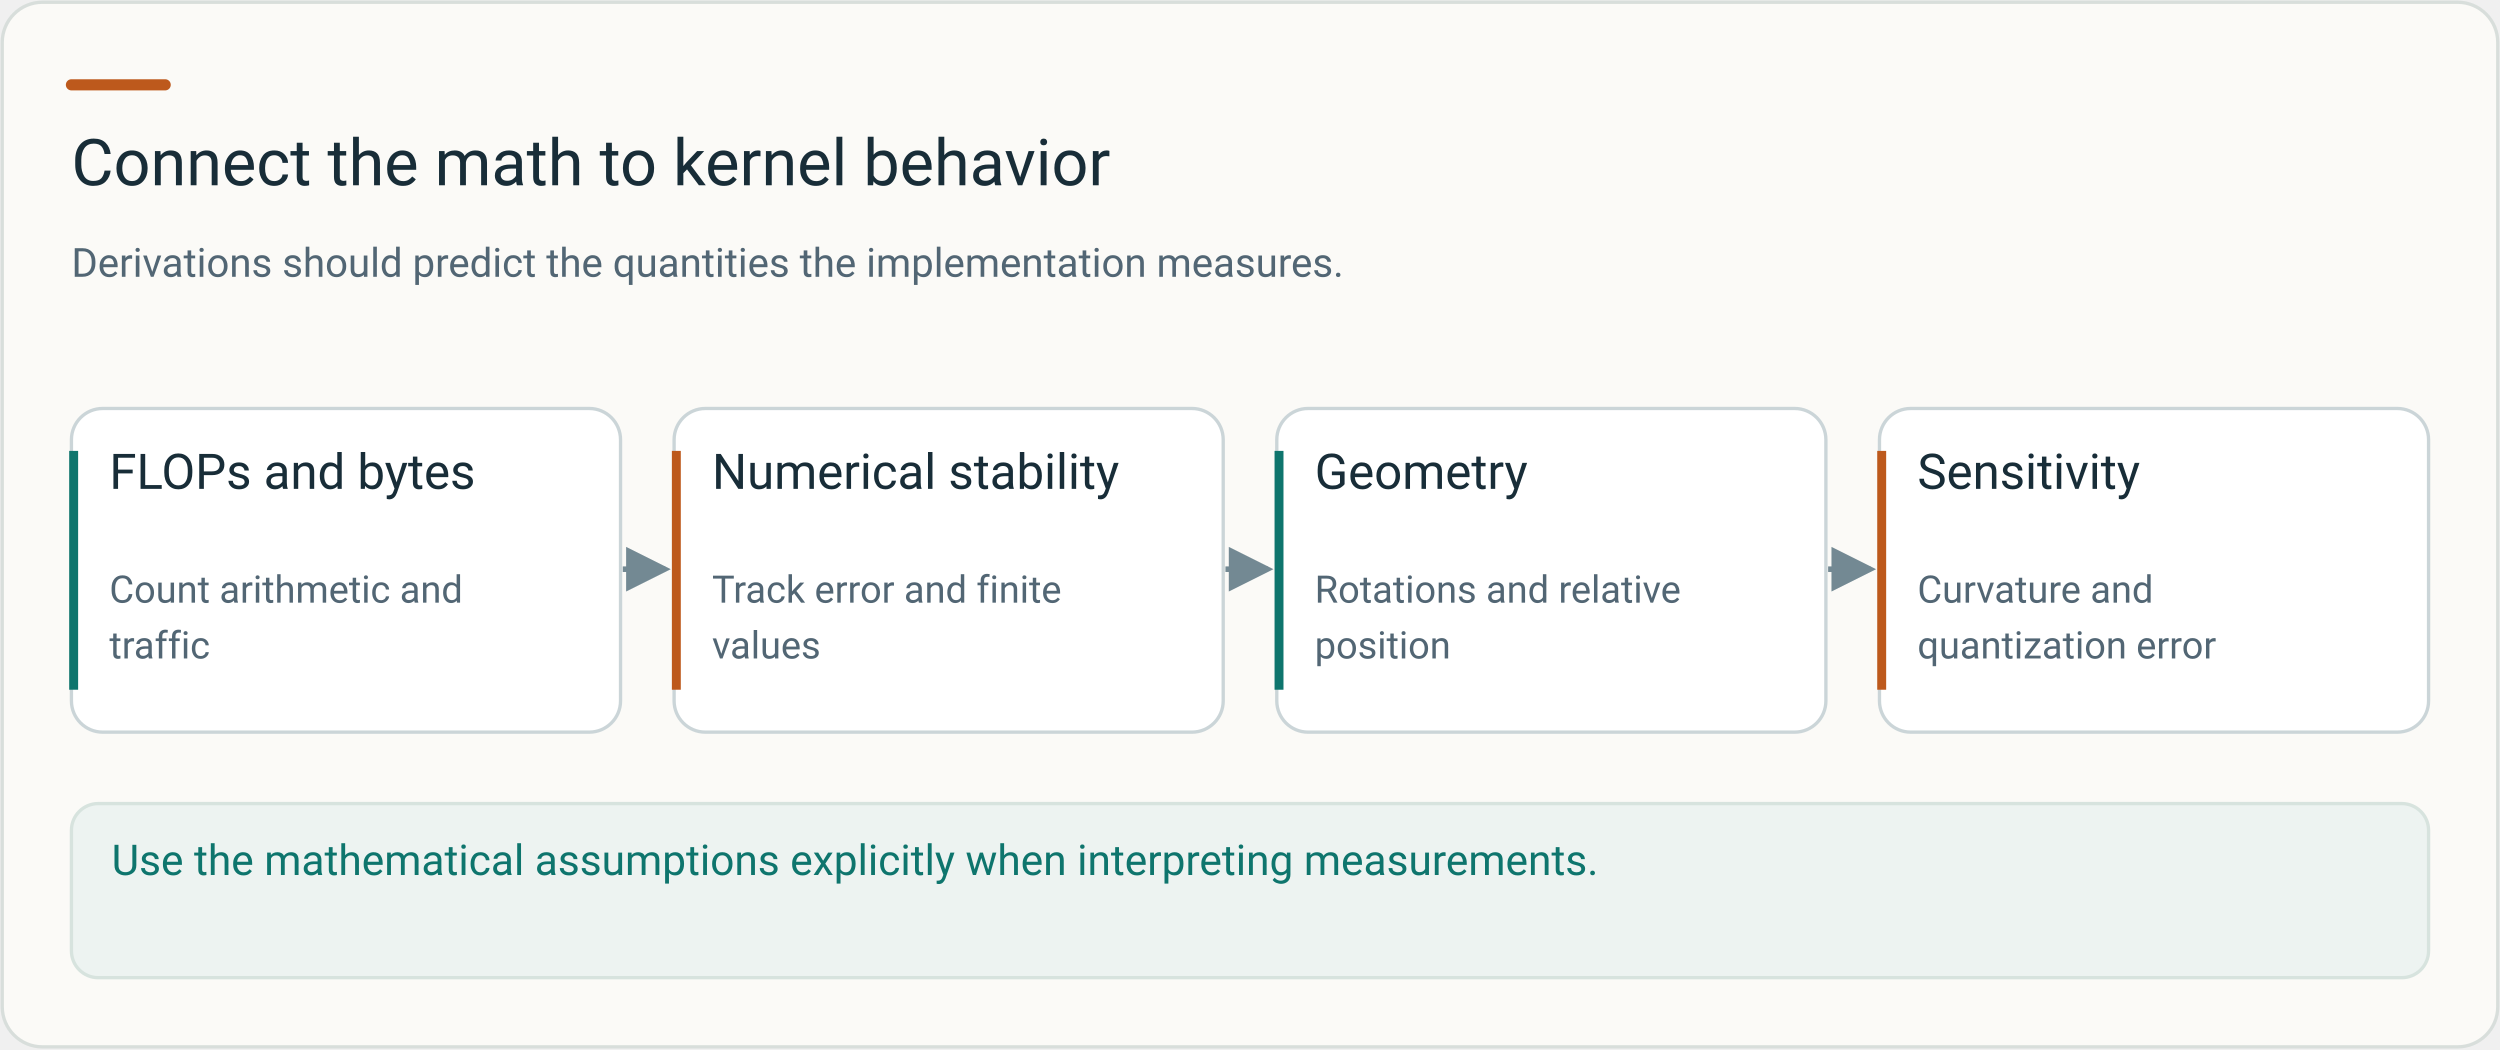
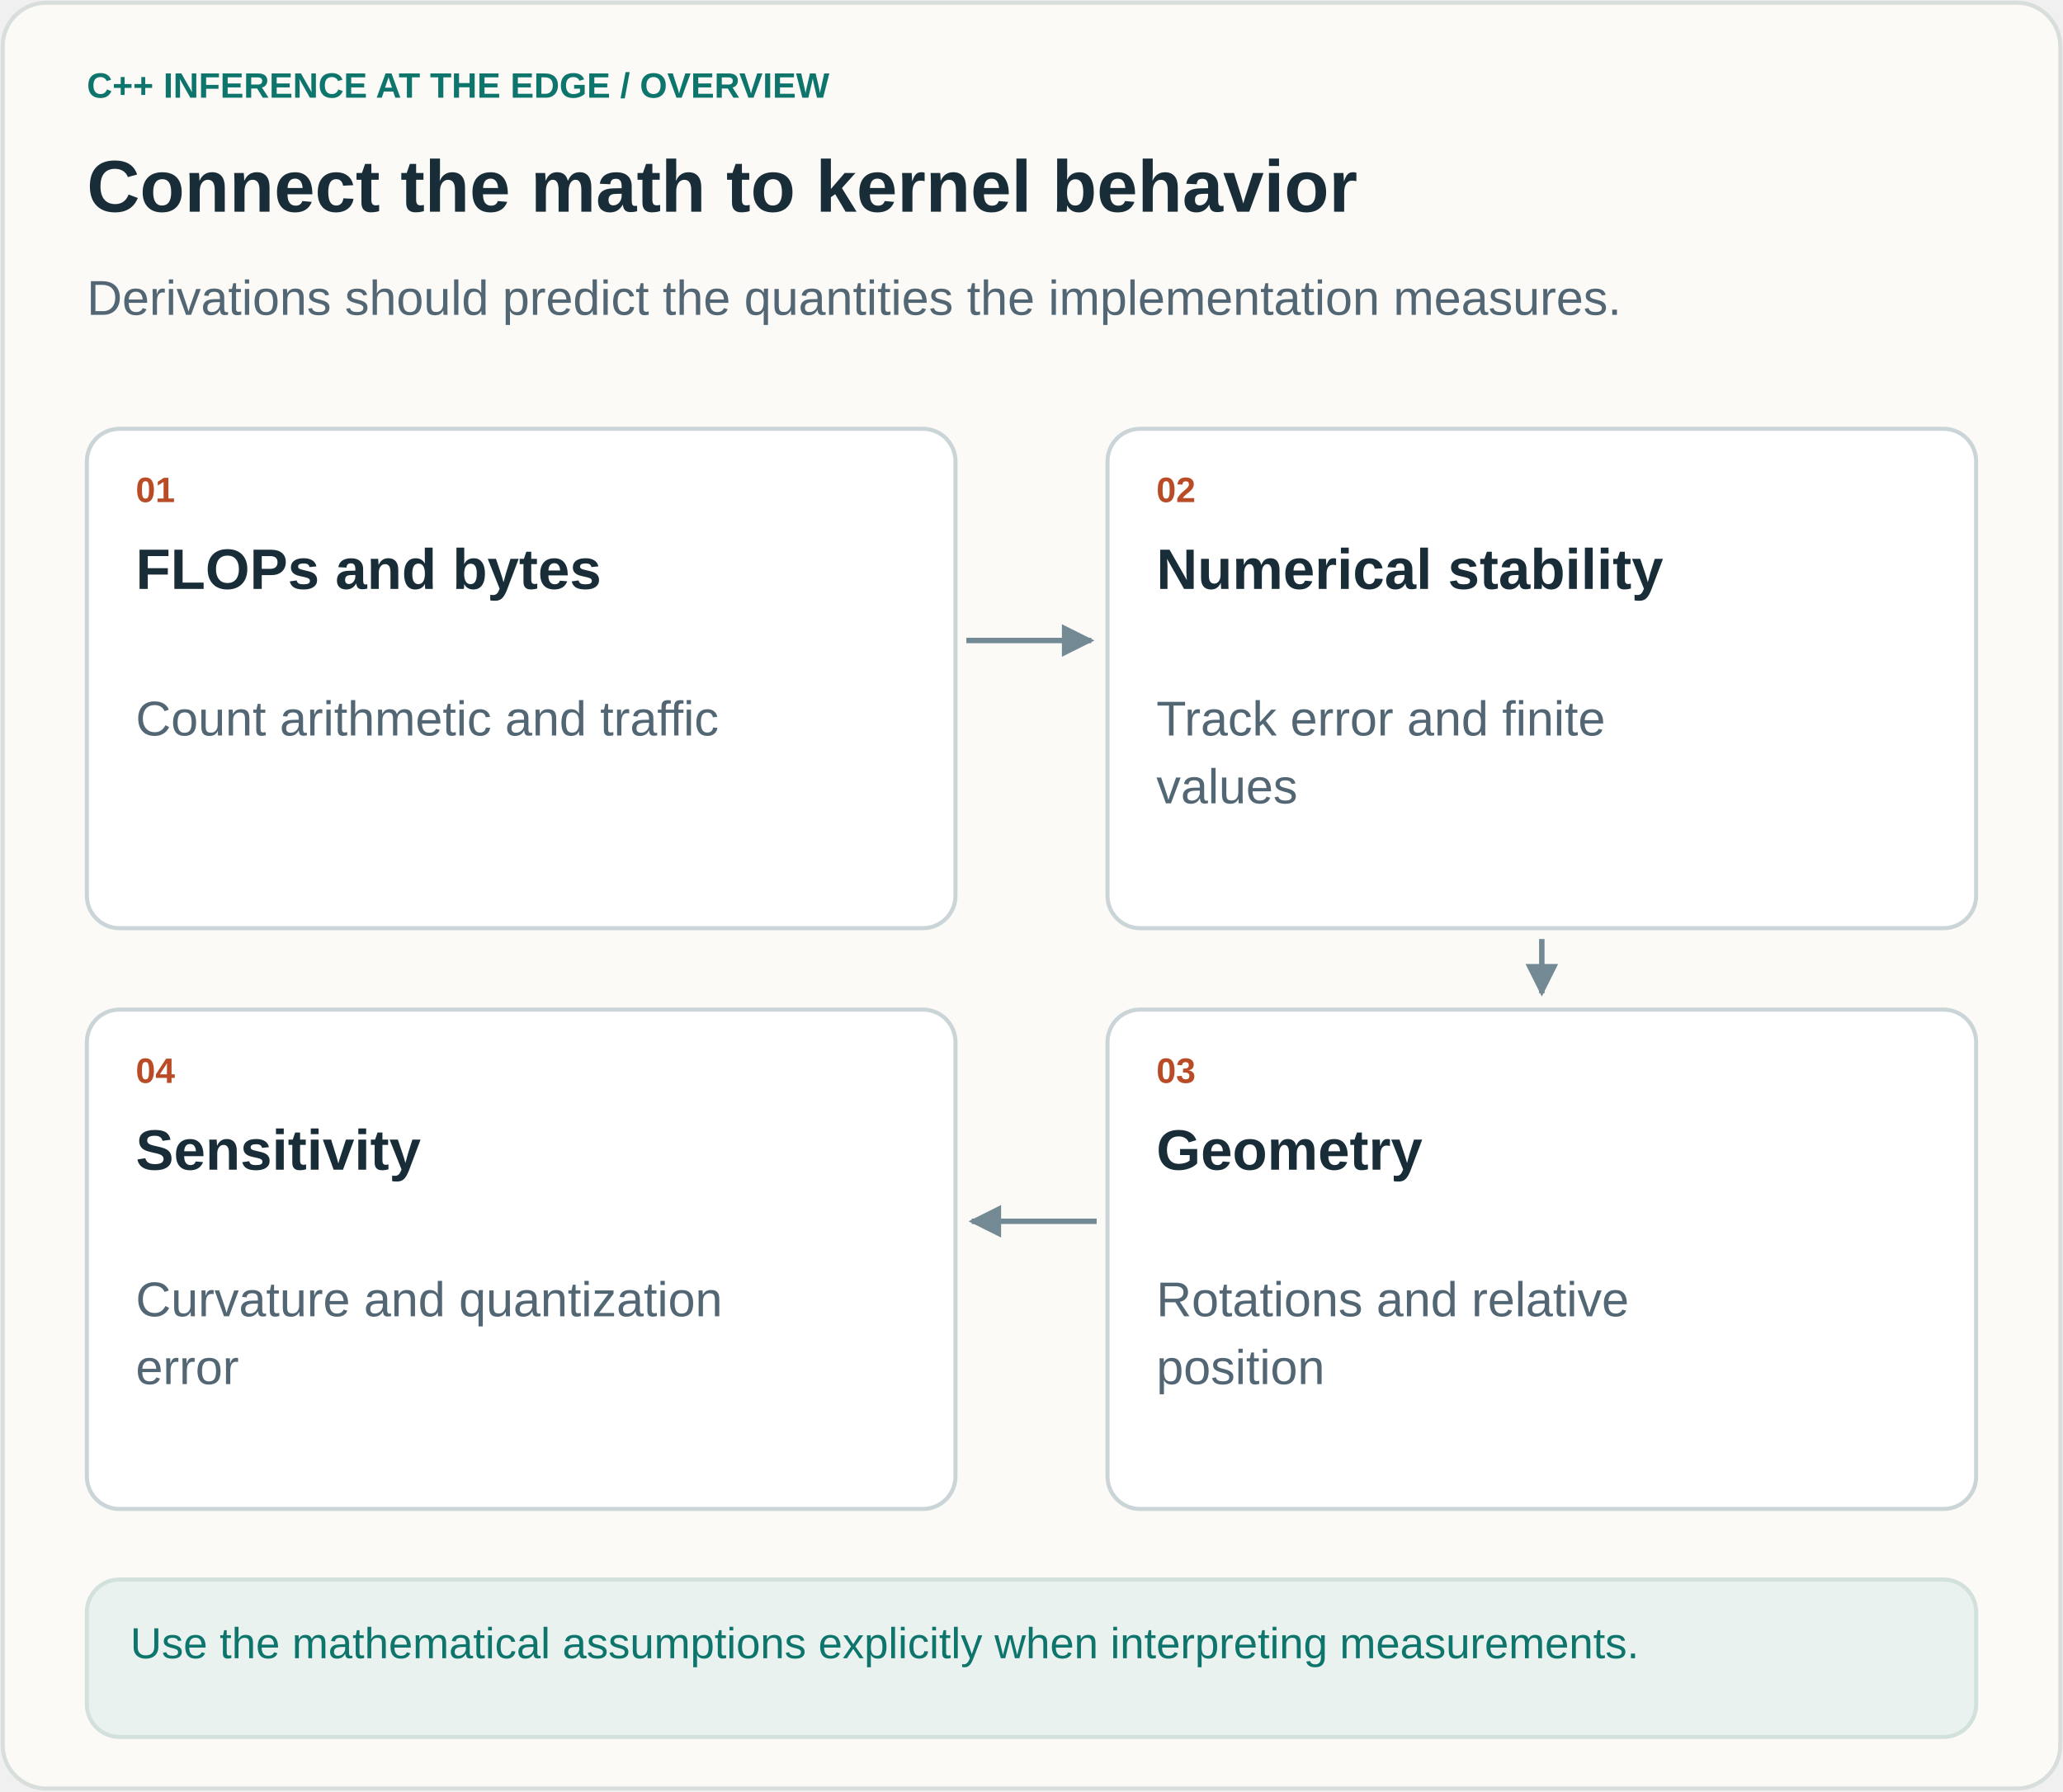
- <svg xmlns="http://www.w3.org/2000/svg" viewBox="0 0 1120 470" role="img" aria-labelledby="title desc">
+ <svg xmlns="http://www.w3.org/2000/svg" width="760" height="660" viewBox="0 0 760 660" role="img" aria-labelledby="title desc">
  <defs>
-     <marker id="arrow" markerWidth="8" markerHeight="8" refX="7" refY="4" orient="auto">
-       <path d="M0 0 L8 4 L0 8 Z" fill="#738993" />
+     <marker id="arrow" viewBox="0 0 10 10" refX="9" refY="5" markerWidth="6" markerHeight="6" orient="auto-start-reverse">
+       <path d="M0 0 L10 5 L0 10 Z" fill="#738993" />
    </marker>
  </defs>
-   <g font-family="Roboto, Arial, sans-serif">
-     <rect x="1" y="1" width="1118" height="468" rx="18" fill="#fbfaf7" stroke="#d8dedb" stroke-width="1.5" />
-     <path d="M32 38 H74" stroke="#bd591c" stroke-width="5" stroke-linecap="round" />
-     <text x="32" y="83" font-size="29" fill="#182d38" font-weight="400">Connect the math to kernel behavior</text>
-     <text x="32" y="124" font-size="18" fill="#526674" font-weight="400">Derivations should predict the quantities the implementation measures.</text>
-     <rect x="32" y="183" width="246" height="145" rx="14" fill="#fff" stroke="#cbd5d8" stroke-width="1.5" />
-     <path d="M33 202 V309" stroke="#0e756d" stroke-width="4" />
-     <text x="49" y="219" font-size="22" fill="#182d38" font-weight="400">FLOPs and bytes</text>
-     <text x="49" y="270" font-size="17" fill="#526674" font-weight="400">Count arithmetic and</text>
-     <text x="49" y="295" font-size="17" fill="#526674" font-weight="400">traffic</text>
-     <path d="M279 255 H298" stroke="#738993" stroke-width="2.5" marker-end="url(#arrow)" fill="none" />
-     <rect x="302" y="183" width="246" height="145" rx="14" fill="#fff" stroke="#cbd5d8" stroke-width="1.5" />
-     <path d="M303 202 V309" stroke="#bd591c" stroke-width="4" />
-     <text x="319" y="219" font-size="22" fill="#182d38" font-weight="400">Numerical stability</text>
-     <text x="319" y="270" font-size="17" fill="#526674" font-weight="400">Track error and finite</text>
-     <text x="319" y="295" font-size="17" fill="#526674" font-weight="400">values</text>
-     <path d="M549 255 H568" stroke="#738993" stroke-width="2.5" marker-end="url(#arrow)" fill="none" />
-     <rect x="572" y="183" width="246" height="145" rx="14" fill="#fff" stroke="#cbd5d8" stroke-width="1.5" />
-     <path d="M573 202 V309" stroke="#0e756d" stroke-width="4" />
-     <text x="589" y="219" font-size="22" fill="#182d38" font-weight="400">Geometry</text>
-     <text x="589" y="270" font-size="17" fill="#526674" font-weight="400">Rotations and relative</text>
-     <text x="589" y="295" font-size="17" fill="#526674" font-weight="400">position</text>
-     <path d="M819 255 H838" stroke="#738993" stroke-width="2.5" marker-end="url(#arrow)" fill="none" />
-     <rect x="842" y="183" width="246" height="145" rx="14" fill="#fff" stroke="#cbd5d8" stroke-width="1.5" />
-     <path d="M843 202 V309" stroke="#bd591c" stroke-width="4" />
-     <text x="859" y="219" font-size="22" fill="#182d38" font-weight="400">Sensitivity</text>
-     <text x="859" y="270" font-size="17" fill="#526674" font-weight="400">Curvature and</text>
-     <text x="859" y="295" font-size="17" fill="#526674" font-weight="400">quantization error</text>
-     <rect x="32" y="360" width="1056" height="78" rx="12" fill="#edf3f1" stroke="#d7e3de" stroke-width="1.5" />
-     <text x="50" y="392" font-size="19" fill="#0e756d" font-weight="400">Use the mathematical assumptions explicitly when interpreting measurements.</text>
+   <g font-family="Arial, Helvetica, sans-serif">
+     <rect x="1" y="1" width="758" height="658" rx="16" fill="#fbfaf7" stroke="#d8dedb" stroke-width="1.5" />
+     <text x="32" y="36" font-size="13" fill="#0e756d" font-weight="700" text-anchor="start">C++ INFERENCE AT THE EDGE  /  OVERVIEW</text>
+     <text x="32" y="78" font-size="27" fill="#182d38" font-weight="600" text-anchor="start">Connect the math to kernel behavior</text>
+     <text x="32" y="116" font-size="18" fill="#526674" font-weight="400" text-anchor="start">Derivations should predict the quantities the implementation measures.</text>
+     <rect x="32" y="158" width="320" height="184" rx="12" fill="#fff" stroke="#cbd5d8" stroke-width="1.5" />
+     <text x="50" y="185" font-size="13" fill="#b94c27" font-weight="700" text-anchor="start">01</text>
+     <text x="50" y="217" font-size="21" fill="#182d38" font-weight="600" text-anchor="start">FLOPs and bytes</text>
+     <text x="50" y="271" font-size="18" fill="#526674" font-weight="400" text-anchor="start">Count arithmetic and traffic</text>
+     <rect x="408" y="158" width="320" height="184" rx="12" fill="#fff" stroke="#cbd5d8" stroke-width="1.5" />
+     <text x="426" y="185" font-size="13" fill="#b94c27" font-weight="700" text-anchor="start">02</text>
+     <text x="426" y="217" font-size="21" fill="#182d38" font-weight="600" text-anchor="start">Numerical stability</text>
+     <text x="426" y="271" font-size="18" fill="#526674" font-weight="400" text-anchor="start">Track error and finite</text>
+     <text x="426" y="296" font-size="18" fill="#526674" font-weight="400" text-anchor="start">values</text>
+     <rect x="408" y="372" width="320" height="184" rx="12" fill="#fff" stroke="#cbd5d8" stroke-width="1.5" />
+     <text x="426" y="399" font-size="13" fill="#b94c27" font-weight="700" text-anchor="start">03</text>
+     <text x="426" y="431" font-size="21" fill="#182d38" font-weight="600" text-anchor="start">Geometry</text>
+     <text x="426" y="485" font-size="18" fill="#526674" font-weight="400" text-anchor="start">Rotations and relative</text>
+     <text x="426" y="510" font-size="18" fill="#526674" font-weight="400" text-anchor="start">position</text>
+     <rect x="32" y="372" width="320" height="184" rx="12" fill="#fff" stroke="#cbd5d8" stroke-width="1.5" />
+     <text x="50" y="399" font-size="13" fill="#b94c27" font-weight="700" text-anchor="start">04</text>
+     <text x="50" y="431" font-size="21" fill="#182d38" font-weight="600" text-anchor="start">Sensitivity</text>
+     <text x="50" y="485" font-size="18" fill="#526674" font-weight="400" text-anchor="start">Curvature and quantization</text>
+     <text x="50" y="510" font-size="18" fill="#526674" font-weight="400" text-anchor="start">error</text>
+     <path d="M356 236 L402 236" fill="none" stroke="#738993" stroke-width="2" marker-end="url(#arrow)" />
+     <path d="M568 346 L568 366" fill="none" stroke="#738993" stroke-width="2" marker-end="url(#arrow)" />
+     <path d="M404 450 L358 450" fill="none" stroke="#738993" stroke-width="2" marker-end="url(#arrow)" />
+     <rect x="32" y="582" width="696" height="58" rx="12" fill="#eaf2ef" stroke="#d2e1db" stroke-width="1.5" />
+     <text x="48" y="611" font-size="16" fill="#0e756d" font-weight="400" text-anchor="start">Use the mathematical assumptions explicitly when interpreting measurements.</text>
  </g>
</svg>
